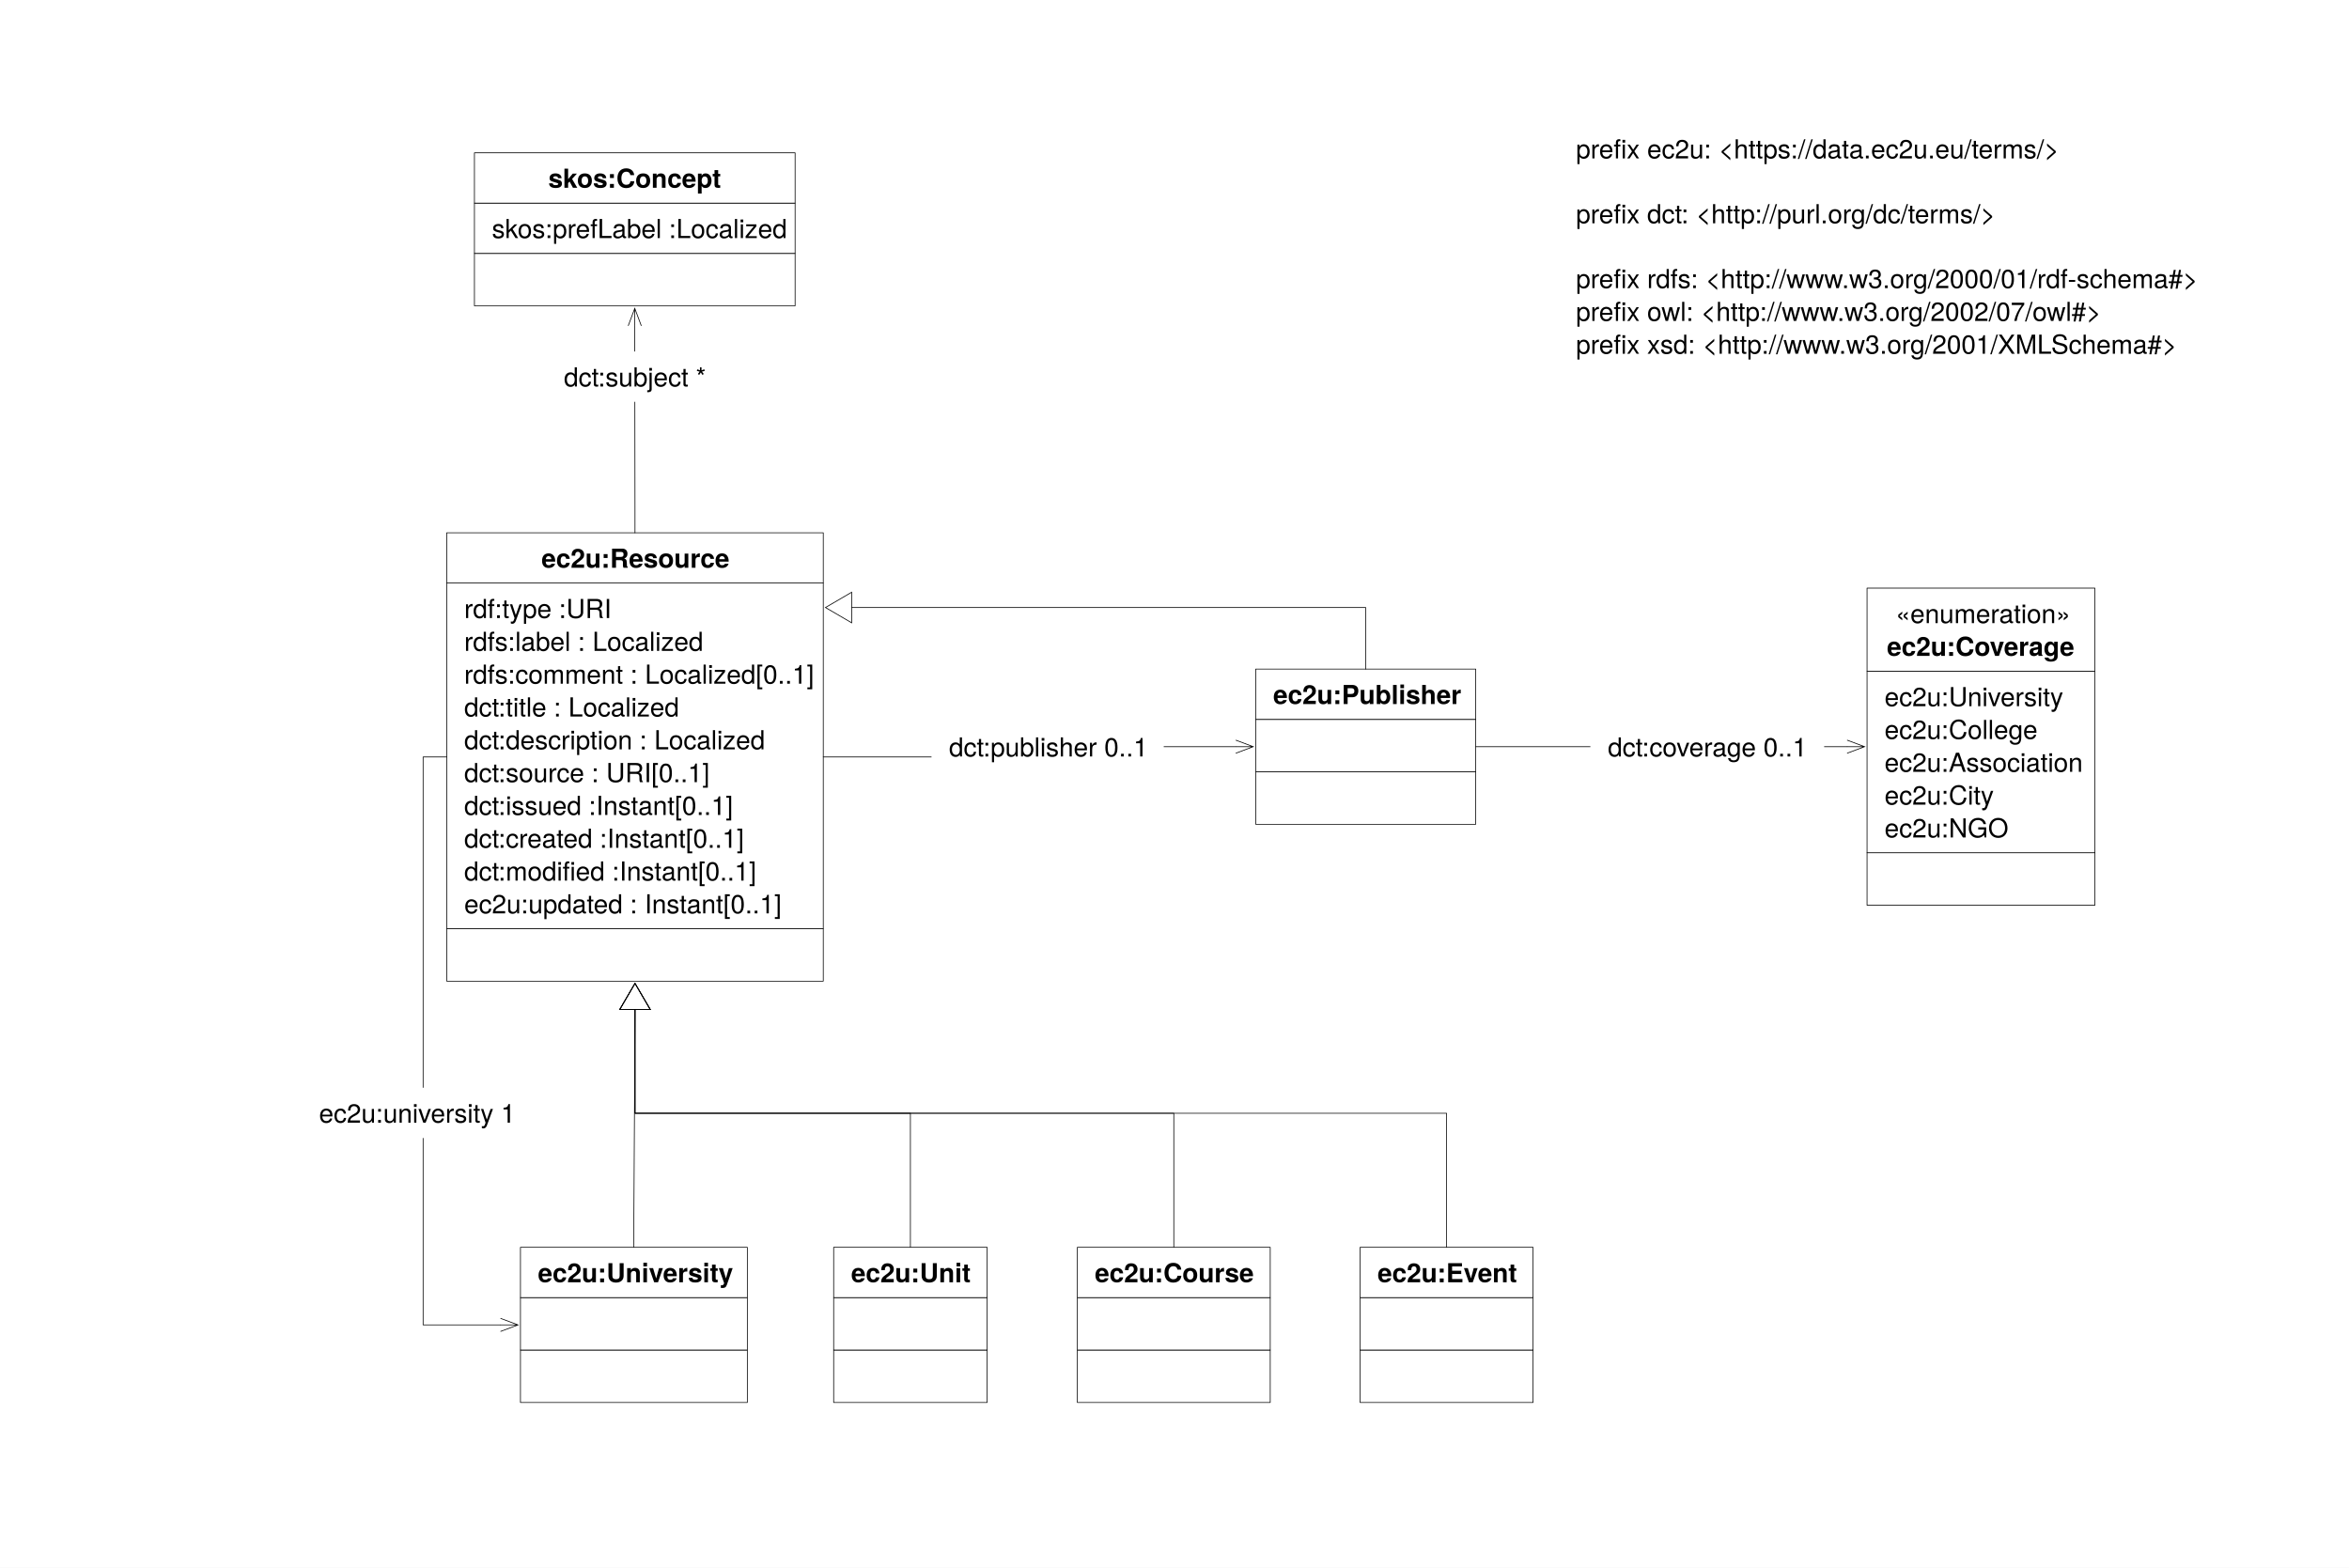
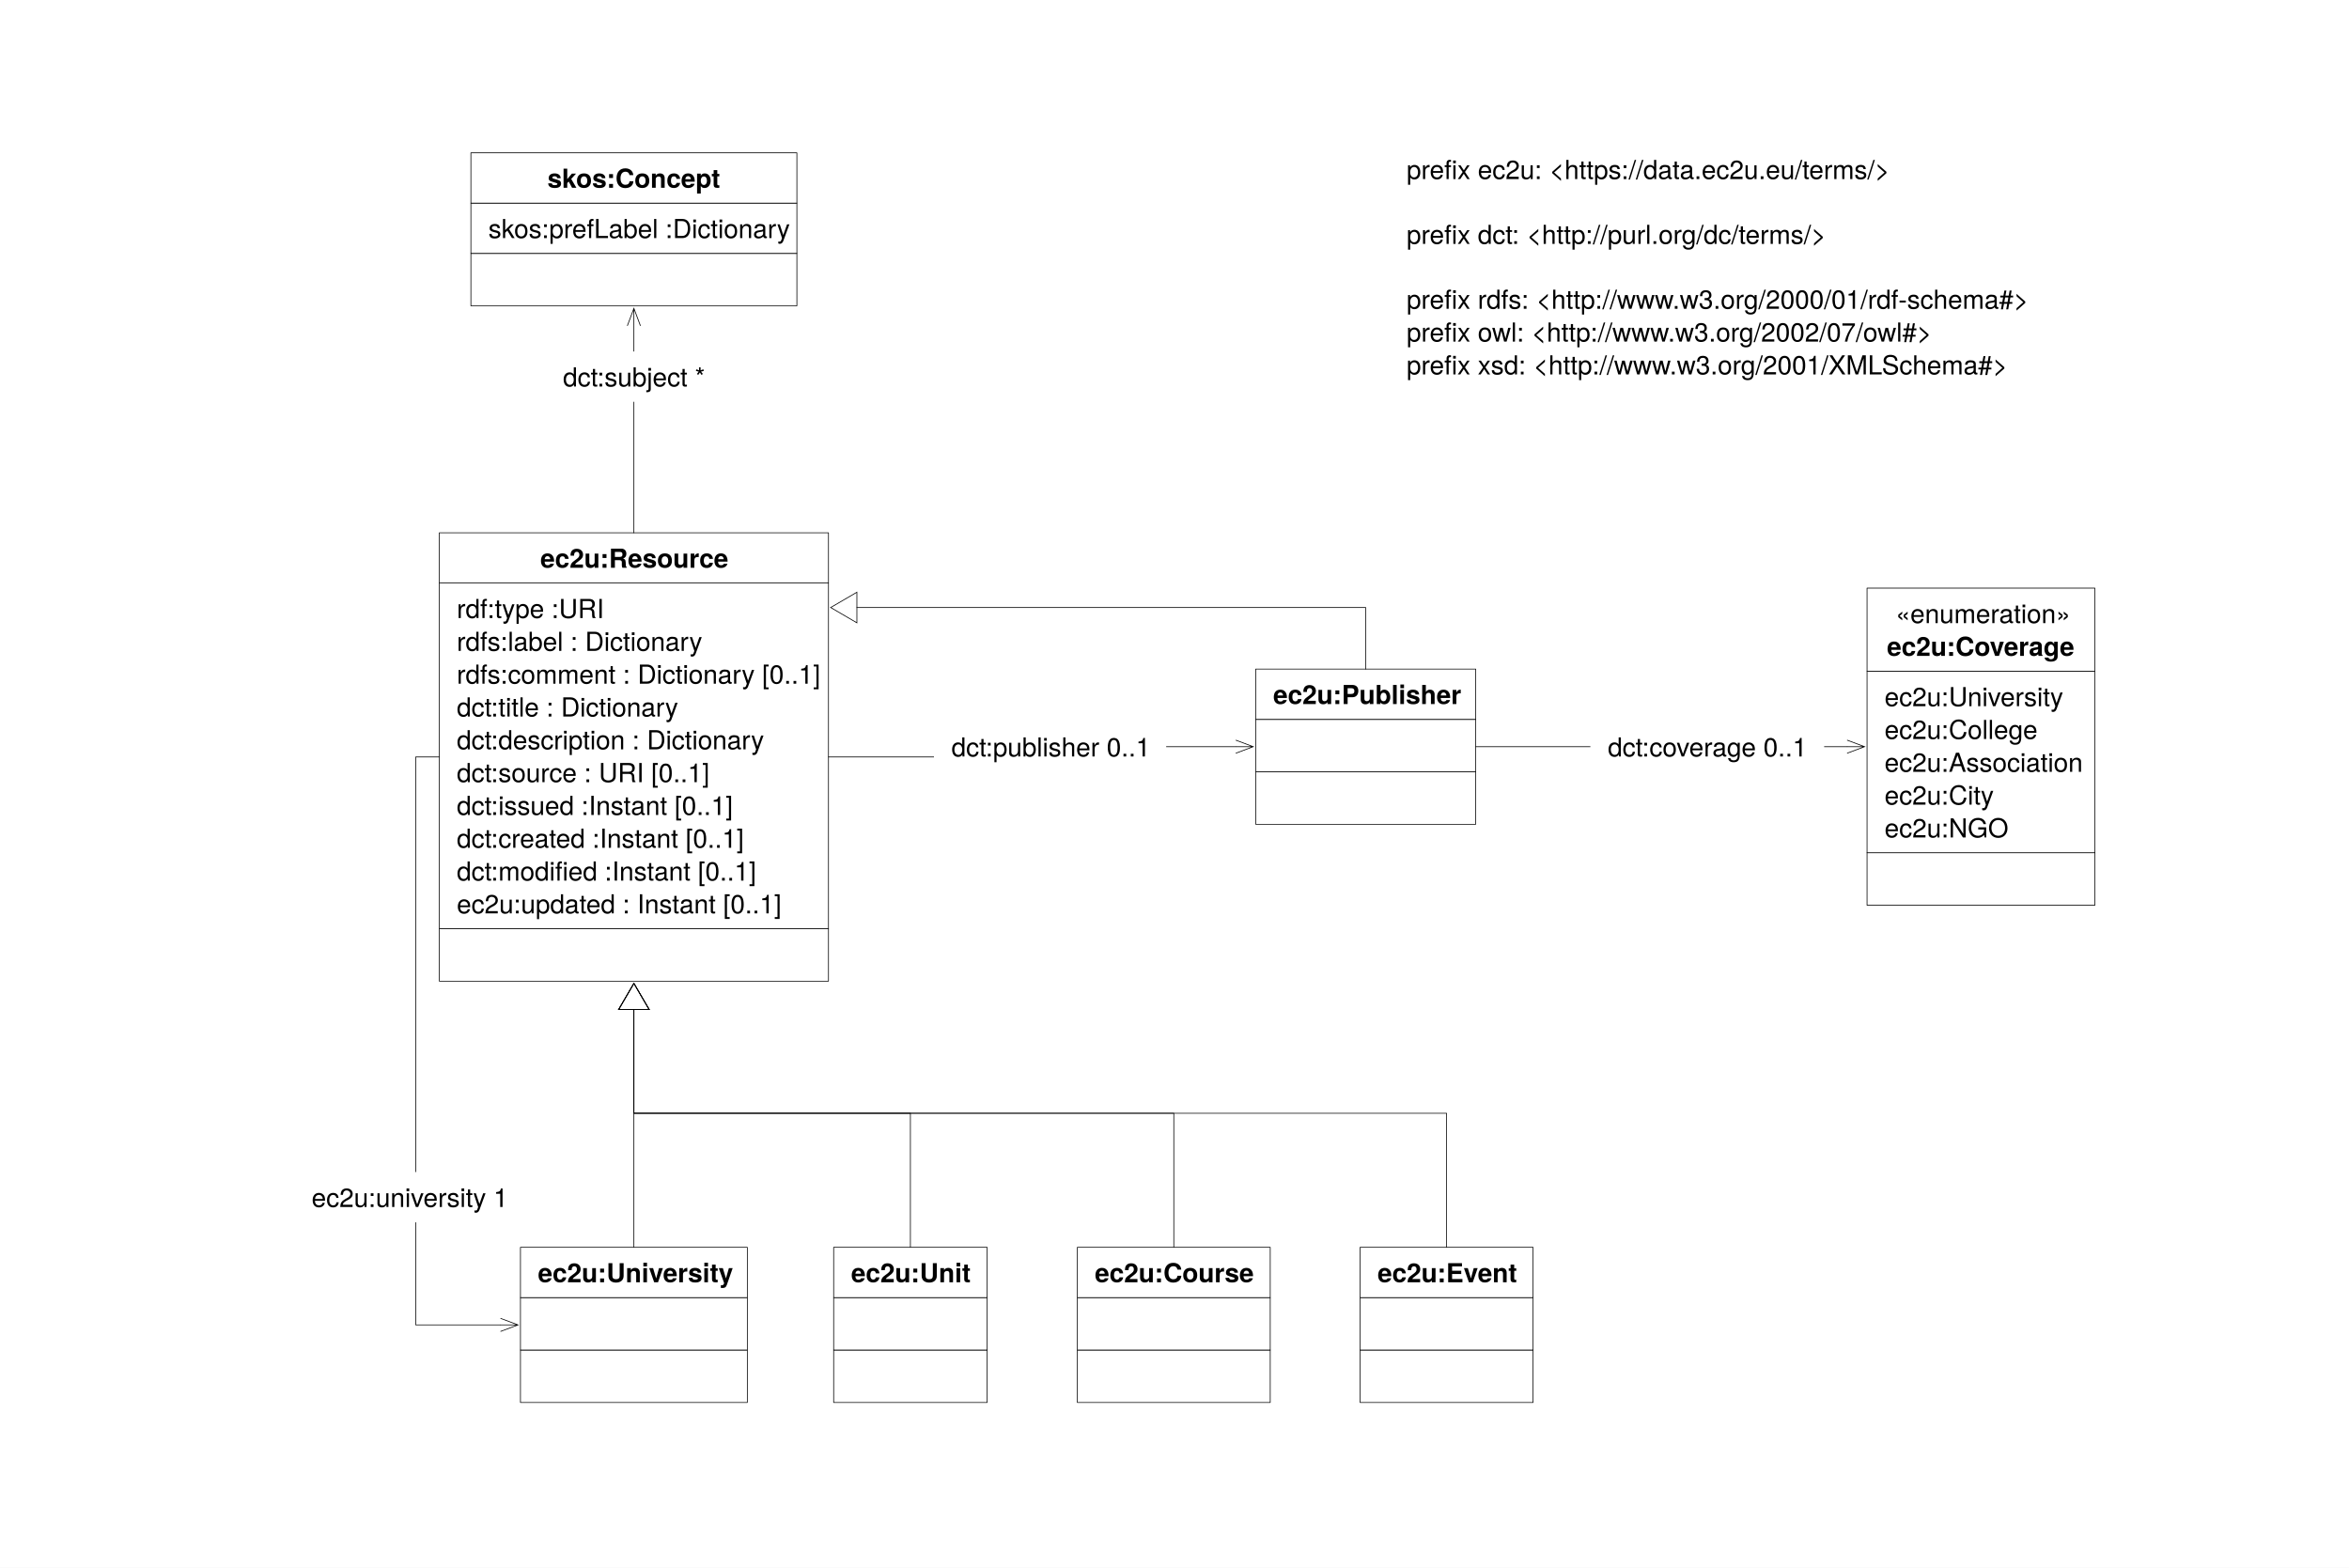
<svg xmlns="http://www.w3.org/2000/svg" xmlns:xlink="http://www.w3.org/1999/xlink" version="1.1" viewBox="0 0 806 538" width="806" height="538">
  <defs>
    <marker orient="auto" overflow="visible" markerUnits="strokeWidth" id="UMLInheritance_Marker" stroke-linejoin="miter" stroke-miterlimit="10" viewBox="-1 -22 38 44" markerWidth="38" markerHeight="44" color="black">
      <g>
        <path d="M 36 0 L 0 -21 L 0 21 Z" fill="none" stroke="currentColor" stroke-width="1" />
      </g>
    </marker>
    <marker orient="auto" overflow="visible" markerUnits="strokeWidth" id="StickArrow_Marker" stroke-linejoin="miter" stroke-miterlimit="10" viewBox="-1 -10 26 20" markerWidth="26" markerHeight="20" color="black">
      <g>
        <path d="M 24 0 L 0 0 M 0 -9 L 24 0 L 0 9" fill="none" stroke="currentColor" stroke-width="1" />
      </g>
    </marker>
  </defs>
  <g id="Resources" fill-opacity="1" stroke-dasharray="none" fill="none" stroke="none" stroke-opacity="1">
    <rect fill="white" x="0" y="0" width="806" height="538" />
    <g id="Resources_Layer_1">
      <g id="Group_2">
        <g id="Graphic_5">
          <rect x="178.583" y="463.293" width="77.844" height="18" fill="white" />
          <rect x="178.583" y="463.293" width="77.844" height="18" stroke="black" stroke-linecap="round" stroke-linejoin="round" stroke-width=".25" />
        </g>
        <g id="Graphic_4">
          <rect x="178.583" y="445.293" width="77.844" height="18" fill="white" />
          <rect x="178.583" y="445.293" width="77.844" height="18" stroke="black" stroke-linecap="round" stroke-linejoin="round" stroke-width=".25" />
        </g>
        <g id="Graphic_3">
          <rect x="178.583" y="428.031" width="77.844" height="17.261" fill="white" />
          <rect x="178.583" y="428.031" width="77.844" height="17.261" stroke="black" stroke-linecap="round" stroke-linejoin="round" stroke-width=".25" />
          <text transform="translate(184.5827 431.0315)" fill="black">
            <tspan font-family="Helvetica Neue" font-weight="bold" font-size="9" fill="black" x="48316906e-20" y="9">ec2u:University
                        </tspan>
          </text>
        </g>
      </g>
      <g id="Graphic_6">
-         <text transform="translate(540.748 45.35433)" fill="black">
+         <text transform="translate(482.6378 52.44094)" fill="black">
          <tspan font-family="Helvetica Neue" font-size="9" fill="black" x="0" y="9">prefix ec2u: &lt;https://data.ec2u.eu/terms/&gt;</tspan>
          <tspan font-family="Helvetica Neue" font-size="9" fill="black" x="0" y="31.261">prefix dct: &lt;http://purl.org/dc/terms/&gt;</tspan>
          <tspan font-family="Helvetica Neue" font-size="9" fill="black" x="0" y="53.522">prefix rdfs: &lt;http://www.w3.org/2000/01/rdf-schema#&gt;</tspan>
          <tspan font-family="Helvetica Neue" font-size="9" fill="black" x="0" y="64.783">prefix owl: &lt;http://www.w3.org/2002/07/owl#&gt;</tspan>
          <tspan font-family="Helvetica Neue" font-size="9" fill="black" x="0" y="76.044">prefix xsd: &lt;http://www.w3.org/2001/XMLSchema#&gt;</tspan>
        </text>
      </g>
      <g id="Group_7">
        <g id="Graphic_10">
-           <rect x="153.278" y="318.706" width="129.207" height="18" fill="white" />
-           <rect x="153.278" y="318.706" width="129.207" height="18" stroke="black" stroke-linecap="round" stroke-linejoin="round" stroke-width=".25" />
+           <rect x="150.737" y="318.706" width="133.536" height="18" fill="white" />
+           <rect x="150.737" y="318.706" width="133.536" height="18" stroke="black" stroke-linecap="round" stroke-linejoin="round" stroke-width=".25" />
        </g>
        <g id="Graphic_9">
-           <rect x="153.278" y="200.096" width="129.207" height="118.611" fill="white" />
-           <rect x="153.278" y="200.096" width="129.207" height="118.611" stroke="black" stroke-linecap="round" stroke-linejoin="round" stroke-width=".25" />
-           <text transform="translate(159.2781 203.0957)" fill="black">
+           <rect x="150.737" y="200.096" width="133.536" height="118.611" fill="white" />
+           <rect x="150.737" y="200.096" width="133.536" height="118.611" stroke="black" stroke-linecap="round" stroke-linejoin="round" stroke-width=".25" />
+           <text transform="translate(156.7367 203.0957)" fill="black">
            <tspan font-family="Helvetica Neue" font-size="9" fill="black" x="0" y="9">rdf:type :URI</tspan>
            <tspan font-family="Helvetica Neue" font-size="9" fill="black" x="0" y="20.261">rdfs:label :
-                             Localized
+                             Dictionary
                        </tspan>
            <tspan font-family="Helvetica Neue" font-size="9" fill="black" x="0" y="31.522">rdfs:comment :
-                             Localized[0..1]
+                             Dictionary [0..1]
                        </tspan>
            <tspan font-family="Helvetica Neue" font-size="9" fill="black" x="0" y="42.783">dct:title :
-                             Localized
+                             Dictionary
                        </tspan>
            <tspan font-family="Helvetica Neue" font-size="9" fill="black" x="0" y="54.044">dct:description
-                             : Localized
+                             : Dictionary
                        </tspan>
            <tspan font-family="Helvetica Neue" font-size="9" fill="black" x="0" y="65.305">dct:source :
-                             URI[0..1]
+                             URI [0..1]
                        </tspan>
            <tspan font-family="Helvetica Neue" font-size="9" fill="black" x="0" y="76.566">dct:issued
-                             :Instant[0..1]
+                             :Instant [0..1]
                        </tspan>
            <tspan font-family="Helvetica Neue" font-size="9" fill="black" x="0" y="87.827">dct:created
-                             :Instant[0..1]
+                             :Instant [0..1]
                        </tspan>
            <tspan font-family="Helvetica Neue" font-size="9" fill="black" x="0" y="99.088">dct:modified
-                             :Instant[0..1]
+                             :Instant [0..1]
                        </tspan>
            <tspan font-family="Helvetica Neue" font-size="9" fill="black" x="0" y="110.35">ec2u:updated :
-                             Instant[0..1]
+                             Instant [0..1]
                        </tspan>
          </text>
        </g>
        <g id="Graphic_8">
-           <rect x="153.278" y="182.835" width="129.207" height="17.261" fill="white" />
-           <rect x="153.278" y="182.835" width="129.207" height="17.261" stroke="black" stroke-linecap="round" stroke-linejoin="round" stroke-width=".25" />
-           <text transform="translate(185.7921 185.8347)" fill="black">
+           <rect x="150.737" y="182.835" width="133.536" height="17.261" fill="white" />
+           <rect x="150.737" y="182.835" width="133.536" height="17.261" stroke="black" stroke-linecap="round" stroke-linejoin="round" stroke-width=".25" />
+           <text transform="translate(185.4152 185.8347)" fill="black">
            <tspan font-family="Helvetica Neue" font-weight="bold" font-size="9" fill="black" x="4973799e-20" y="9">ec2u:Resource
                        </tspan>
          </text>
        </g>
      </g>
      <g id="Line_11">
-         <path d="M 217.505 428.031 L 217.505 417.031 L 217.882 347.706 L 217.882 346.456" marker-end="url(#UMLInheritance_Marker)" stroke="black" stroke-linecap="round" stroke-linejoin="round" stroke-width=".25" />
+         <line x1="217.505" y1="428.031" x2="217.505" y2="346.456" marker-end="url(#UMLInheritance_Marker)" stroke="black" stroke-linecap="round" stroke-linejoin="round" stroke-width=".25" />
      </g>
      <g id="Line_14">
-         <path d="M 153.278 259.771 L 145.178 259.771 L 145.178 454.662 L 171.733 454.662" marker-end="url(#StickArrow_Marker)" stroke="black" stroke-linecap="round" stroke-linejoin="round" stroke-width=".25" />
+         <path d="M 150.737 259.771 L 142.637 259.771 L 142.637 454.662 L 171.733 454.662" marker-end="url(#StickArrow_Marker)" stroke="black" stroke-linecap="round" stroke-linejoin="round" stroke-width=".25" />
      </g>
      <g id="Graphic_15">
-         <rect x="103.465" y="373.269" width="77.016" height="17.261" fill="white" />
-         <text transform="translate(109.4646 376.2693)" fill="black">
+         <rect x="100.923" y="402.205" width="77.016" height="17.261" fill="white" />
+         <text transform="translate(106.9232 405.2049)" fill="black">
          <tspan font-family="Helvetica Neue" font-size="9" fill="black" x="0" y="9">ec2u:university 1</tspan>
        </text>
      </g>
      <g id="Group_16">
        <g id="Graphic_19">
          <rect x="286.047" y="463.293" width="52.671" height="18" fill="white" />
          <rect x="286.047" y="463.293" width="52.671" height="18" stroke="black" stroke-linecap="round" stroke-linejoin="round" stroke-width=".25" />
        </g>
        <g id="Graphic_18">
          <rect x="286.047" y="445.293" width="52.671" height="18" fill="white" />
          <rect x="286.047" y="445.293" width="52.671" height="18" stroke="black" stroke-linecap="round" stroke-linejoin="round" stroke-width=".25" />
        </g>
        <g id="Graphic_17">
          <rect x="286.047" y="428.031" width="52.671" height="17.261" fill="white" />
          <rect x="286.047" y="428.031" width="52.671" height="17.261" stroke="black" stroke-linecap="round" stroke-linejoin="round" stroke-width=".25" />
          <text transform="translate(292.0468 431.0315)" fill="black">
            <tspan font-family="Helvetica Neue" font-weight="bold" font-size="9" fill="black" x="0" y="9">
                            ec2u:Unit
                        </tspan>
          </text>
        </g>
      </g>
      <g id="Group_20">
        <g id="Graphic_23">
          <rect x="369.669" y="463.293" width="66.18" height="18" fill="white" />
          <rect x="369.669" y="463.293" width="66.18" height="18" stroke="black" stroke-linecap="round" stroke-linejoin="round" stroke-width=".25" />
        </g>
        <g id="Graphic_22">
          <rect x="369.669" y="445.293" width="66.18" height="18" fill="white" />
          <rect x="369.669" y="445.293" width="66.18" height="18" stroke="black" stroke-linecap="round" stroke-linejoin="round" stroke-width=".25" />
        </g>
        <g id="Graphic_21">
          <rect x="369.669" y="428.031" width="66.18" height="17.261" fill="white" />
          <rect x="369.669" y="428.031" width="66.18" height="17.261" stroke="black" stroke-linecap="round" stroke-linejoin="round" stroke-width=".25" />
          <text transform="translate(375.6688 431.0315)" fill="black">
            <tspan font-family="Helvetica Neue" font-weight="bold" font-size="9" fill="black" x="14921397e-20" y="9">ec2u:Course
                        </tspan>
          </text>
        </g>
      </g>
      <g id="Line_24">
-         <path d="M 312.382 428.031 L 312.382 382.031 L 217.882 382.031 L 217.882 346.456" marker-end="url(#UMLInheritance_Marker)" stroke="black" stroke-linecap="round" stroke-linejoin="round" stroke-width=".25" />
+         <path d="M 312.382 428.031 L 312.382 382.031 L 217.505 382.031 L 217.505 346.456" marker-end="url(#UMLInheritance_Marker)" stroke="black" stroke-linecap="round" stroke-linejoin="round" stroke-width=".25" />
      </g>
      <g id="Line_25">
-         <path d="M 402.759 428.031 L 402.759 382.031 L 217.882 382.031 L 217.882 346.456" marker-end="url(#UMLInheritance_Marker)" stroke="black" stroke-linecap="round" stroke-linejoin="round" stroke-width=".25" />
+         <path d="M 402.759 428.031 L 402.759 382.031 L 217.505 382.031 L 217.505 346.456" marker-end="url(#UMLInheritance_Marker)" stroke="black" stroke-linecap="round" stroke-linejoin="round" stroke-width=".25" />
      </g>
      <g id="Group_26">
        <g id="Graphic_29">
          <rect x="466.678" y="463.293" width="59.358" height="18" fill="white" />
          <rect x="466.678" y="463.293" width="59.358" height="18" stroke="black" stroke-linecap="round" stroke-linejoin="round" stroke-width=".25" />
        </g>
        <g id="Graphic_28">
          <rect x="466.678" y="445.293" width="59.358" height="18" fill="white" />
          <rect x="466.678" y="445.293" width="59.358" height="18" stroke="black" stroke-linecap="round" stroke-linejoin="round" stroke-width=".25" />
        </g>
        <g id="Graphic_27">
          <a xlink:href="file:/Users/Alessandro/Metreeca/Projects/EC2U/Data/docs/collections/events/index.graffle">
            <rect x="466.678" y="428.031" width="59.358" height="17.261" fill="white" />
            <rect x="466.678" y="428.031" width="59.358" height="17.261" stroke="black" stroke-linecap="round" stroke-linejoin="round" stroke-width=".25" />
            <text transform="translate(472.6779 431.0315)" fill="black">
              <tspan font-family="Helvetica Neue" font-weight="bold" font-size="9" fill="black" x="8881784e-20" y="9">ec2u:Event
                            </tspan>
            </text>
          </a>
        </g>
      </g>
      <g id="Line_30">
-         <path d="M 496.357 428.031 L 496.357 382.031 L 217.882 382.031 L 217.882 346.456" marker-end="url(#UMLInheritance_Marker)" stroke="black" stroke-linecap="round" stroke-linejoin="round" stroke-width=".25" />
+         <path d="M 496.357 428.031 L 496.357 382.031 L 217.505 382.031 L 217.505 346.456" marker-end="url(#UMLInheritance_Marker)" stroke="black" stroke-linecap="round" stroke-linejoin="round" stroke-width=".25" />
      </g>
      <g id="Group_31">
        <g id="Graphic_34">
          <rect x="640.63" y="292.646" width="78.186" height="18" fill="white" />
          <rect x="640.63" y="292.646" width="78.186" height="18" stroke="black" stroke-linecap="round" stroke-linejoin="round" stroke-width=".25" />
        </g>
        <g id="Graphic_33">
          <rect x="640.63" y="230.341" width="78.186" height="62.305" fill="white" />
          <rect x="640.63" y="230.341" width="78.186" height="62.305" stroke="black" stroke-linecap="round" stroke-linejoin="round" stroke-width=".25" />
          <text transform="translate(646.6299 233.3407)" fill="black">
            <tspan font-family="Helvetica Neue" font-size="9" fill="black" x="0" y="9">ec2u:University
                        </tspan>
            <tspan font-family="Helvetica Neue" font-size="9" fill="black" x="0" y="20.261">ec2u:College
                        </tspan>
            <tspan font-family="Helvetica Neue" font-size="9" fill="black" x="0" y="31.522">
                            ec2u:Association
                        </tspan>
            <tspan font-family="Helvetica Neue" font-size="9" fill="black" x="0" y="42.783">ec2u:City
                        </tspan>
            <tspan font-family="Helvetica Neue" font-size="9" fill="black" x="0" y="54.044">ec2u:NGO
                        </tspan>
          </text>
        </g>
        <g id="Graphic_32">
          <rect x="640.63" y="201.828" width="78.186" height="28.513" fill="white" />
          <rect x="640.63" y="201.828" width="78.186" height="28.513" stroke="black" stroke-linecap="round" stroke-linejoin="round" stroke-width=".25" />
          <text transform="translate(647.4624 204.8277)" fill="black">
            <tspan font-family="Helvetica Neue" font-size="9" fill="black" x="3.002" y="9">«enumeration»
                        </tspan>
            <tspan font-family="Helvetica Neue" font-weight="bold" font-size="9" fill="black" x="31974423e-20" y="20.252">ec2u:Coverage
                        </tspan>
          </text>
        </g>
      </g>
      <g id="Group_39">
        <g id="Graphic_42">
          <rect x="430.866" y="264.867" width="75.495" height="18" fill="white" />
          <rect x="430.866" y="264.867" width="75.495" height="18" stroke="black" stroke-linecap="round" stroke-linejoin="round" stroke-width=".25" />
        </g>
        <g id="Graphic_41">
          <rect x="430.866" y="246.867" width="75.495" height="18" fill="white" />
          <rect x="430.866" y="246.867" width="75.495" height="18" stroke="black" stroke-linecap="round" stroke-linejoin="round" stroke-width=".25" />
        </g>
        <g id="Graphic_40">
          <rect x="430.866" y="229.606" width="75.495" height="17.261" fill="white" />
          <rect x="430.866" y="229.606" width="75.495" height="17.261" stroke="black" stroke-linecap="round" stroke-linejoin="round" stroke-width=".25" />
          <text transform="translate(436.8662 232.6063)" fill="black">
            <tspan font-family="Helvetica Neue" font-weight="bold" font-size="9" fill="black" x="0" y="9">
                            ec2u:Publisher
                        </tspan>
          </text>
        </g>
      </g>
      <g id="Line_43">
-         <path d="M 282.485 259.771 L 356.585 259.771 L 356.585 256.237 L 424.016 256.237" marker-end="url(#StickArrow_Marker)" stroke="black" stroke-linecap="round" stroke-linejoin="round" stroke-width=".25" />
+         <path d="M 284.273 259.771 L 357.373 259.771 L 357.373 256.237 L 424.016 256.237" marker-end="url(#StickArrow_Marker)" stroke="black" stroke-linecap="round" stroke-linejoin="round" stroke-width=".25" />
      </g>
      <g id="Graphic_44">
-         <rect x="319.625" y="247.606" width="79.68" height="17.261" fill="white" />
-         <text transform="translate(325.6248 250.6063)" fill="black">
+         <rect x="320.465" y="247.606" width="79.68" height="17.261" fill="white" />
+         <text transform="translate(326.465 250.6063)" fill="black">
          <tspan font-family="Helvetica Neue" font-size="9" fill="black" x="14921397e-20" y="9">dct:publisher
                        0..1
                    </tspan>
        </text>
      </g>
      <g id="Line_45">
        <line x1="506.361" y1="256.237" x2="633.78" y2="256.237" marker-end="url(#StickArrow_Marker)" stroke="black" stroke-linecap="round" stroke-linejoin="round" stroke-width=".25" />
      </g>
      <g id="Graphic_46">
        <rect x="545.698" y="247.606" width="80.211" height="17.261" fill="white" />
        <text transform="translate(551.6985 250.6063)" fill="black">
          <tspan font-family="Helvetica Neue" font-size="9" fill="black" x="0" y="9">dct:coverage 0..1</tspan>
        </text>
      </g>
      <g id="Group_47">
        <g id="Graphic_50">
-           <rect x="162.791" y="86.963" width="110.028" height="18" fill="white" />
-           <rect x="162.791" y="86.963" width="110.028" height="18" stroke="black" stroke-linecap="round" stroke-linejoin="round" stroke-width=".25" />
+           <rect x="161.577" y="86.963" width="111.855" height="18" fill="white" />
+           <rect x="161.577" y="86.963" width="111.855" height="18" stroke="black" stroke-linecap="round" stroke-linejoin="round" stroke-width=".25" />
        </g>
        <g id="Graphic_49">
-           <rect x="162.791" y="69.702" width="110.028" height="17.261" fill="white" />
-           <rect x="162.791" y="69.702" width="110.028" height="17.261" stroke="black" stroke-linecap="round" stroke-linejoin="round" stroke-width=".25" />
-           <text transform="translate(168.7911 72.70201)" fill="black">
+           <rect x="161.577" y="69.702" width="111.855" height="17.261" fill="white" />
+           <rect x="161.577" y="69.702" width="111.855" height="17.261" stroke="black" stroke-linecap="round" stroke-linejoin="round" stroke-width=".25" />
+           <text transform="translate(167.5772 72.70201)" fill="black">
            <tspan font-family="Helvetica Neue" font-size="9" fill="black" x="0" y="9">skos:prefLabel
-                             :Localized
+                             :Dictionary
                        </tspan>
          </text>
        </g>
        <g id="Graphic_48">
-           <rect x="162.791" y="52.441" width="110.028" height="17.261" fill="white" />
-           <rect x="162.791" y="52.441" width="110.028" height="17.261" stroke="black" stroke-linecap="round" stroke-linejoin="round" stroke-width=".25" />
-           <text transform="translate(188.1366 55.44094)" fill="black">
+           <rect x="161.577" y="52.441" width="111.855" height="17.261" fill="white" />
+           <rect x="161.577" y="52.441" width="111.855" height="17.261" stroke="black" stroke-linecap="round" stroke-linejoin="round" stroke-width=".25" />
+           <text transform="translate(187.8362 55.44094)" fill="black">
            <tspan font-family="Helvetica Neue" font-weight="bold" font-size="9" fill="black" x="0" y="9">
                            skos:Concept
                        </tspan>
          </text>
        </g>
      </g>
      <g id="Line_52">
-         <path d="M 217.882 182.835 L 217.882 174.735 L 217.805 113.063 L 217.805 111.813" marker-end="url(#StickArrow_Marker)" stroke="black" stroke-linecap="round" stroke-linejoin="round" stroke-width=".25" />
+         <line x1="217.505" y1="182.835" x2="217.505" y2="111.813" marker-end="url(#StickArrow_Marker)" stroke="black" stroke-linecap="round" stroke-linejoin="round" stroke-width=".25" />
      </g>
      <g id="Graphic_53">
-         <rect x="187.489" y="120.626" width="60.672" height="17.261" fill="white" />
-         <text transform="translate(193.4892 123.626)" fill="black">
+         <rect x="187.169" y="120.626" width="60.672" height="17.261" fill="white" />
+         <text transform="translate(193.1687 123.626)" fill="black">
          <tspan font-family="Helvetica Neue" font-size="9" fill="black" x="0" y="9">dct:subject *</tspan>
        </text>
      </g>
      <g id="Line_58">
-         <path d="M 468.614 229.606 L 468.614 208.48 L 292.235 208.48" marker-end="url(#UMLInheritance_Marker)" stroke="black" stroke-linecap="round" stroke-linejoin="round" stroke-width=".25" />
+         <path d="M 468.614 229.606 L 468.614 208.48 L 294.023 208.48" marker-end="url(#UMLInheritance_Marker)" stroke="black" stroke-linecap="round" stroke-linejoin="round" stroke-width=".25" />
      </g>
    </g>
  </g>
</svg>
